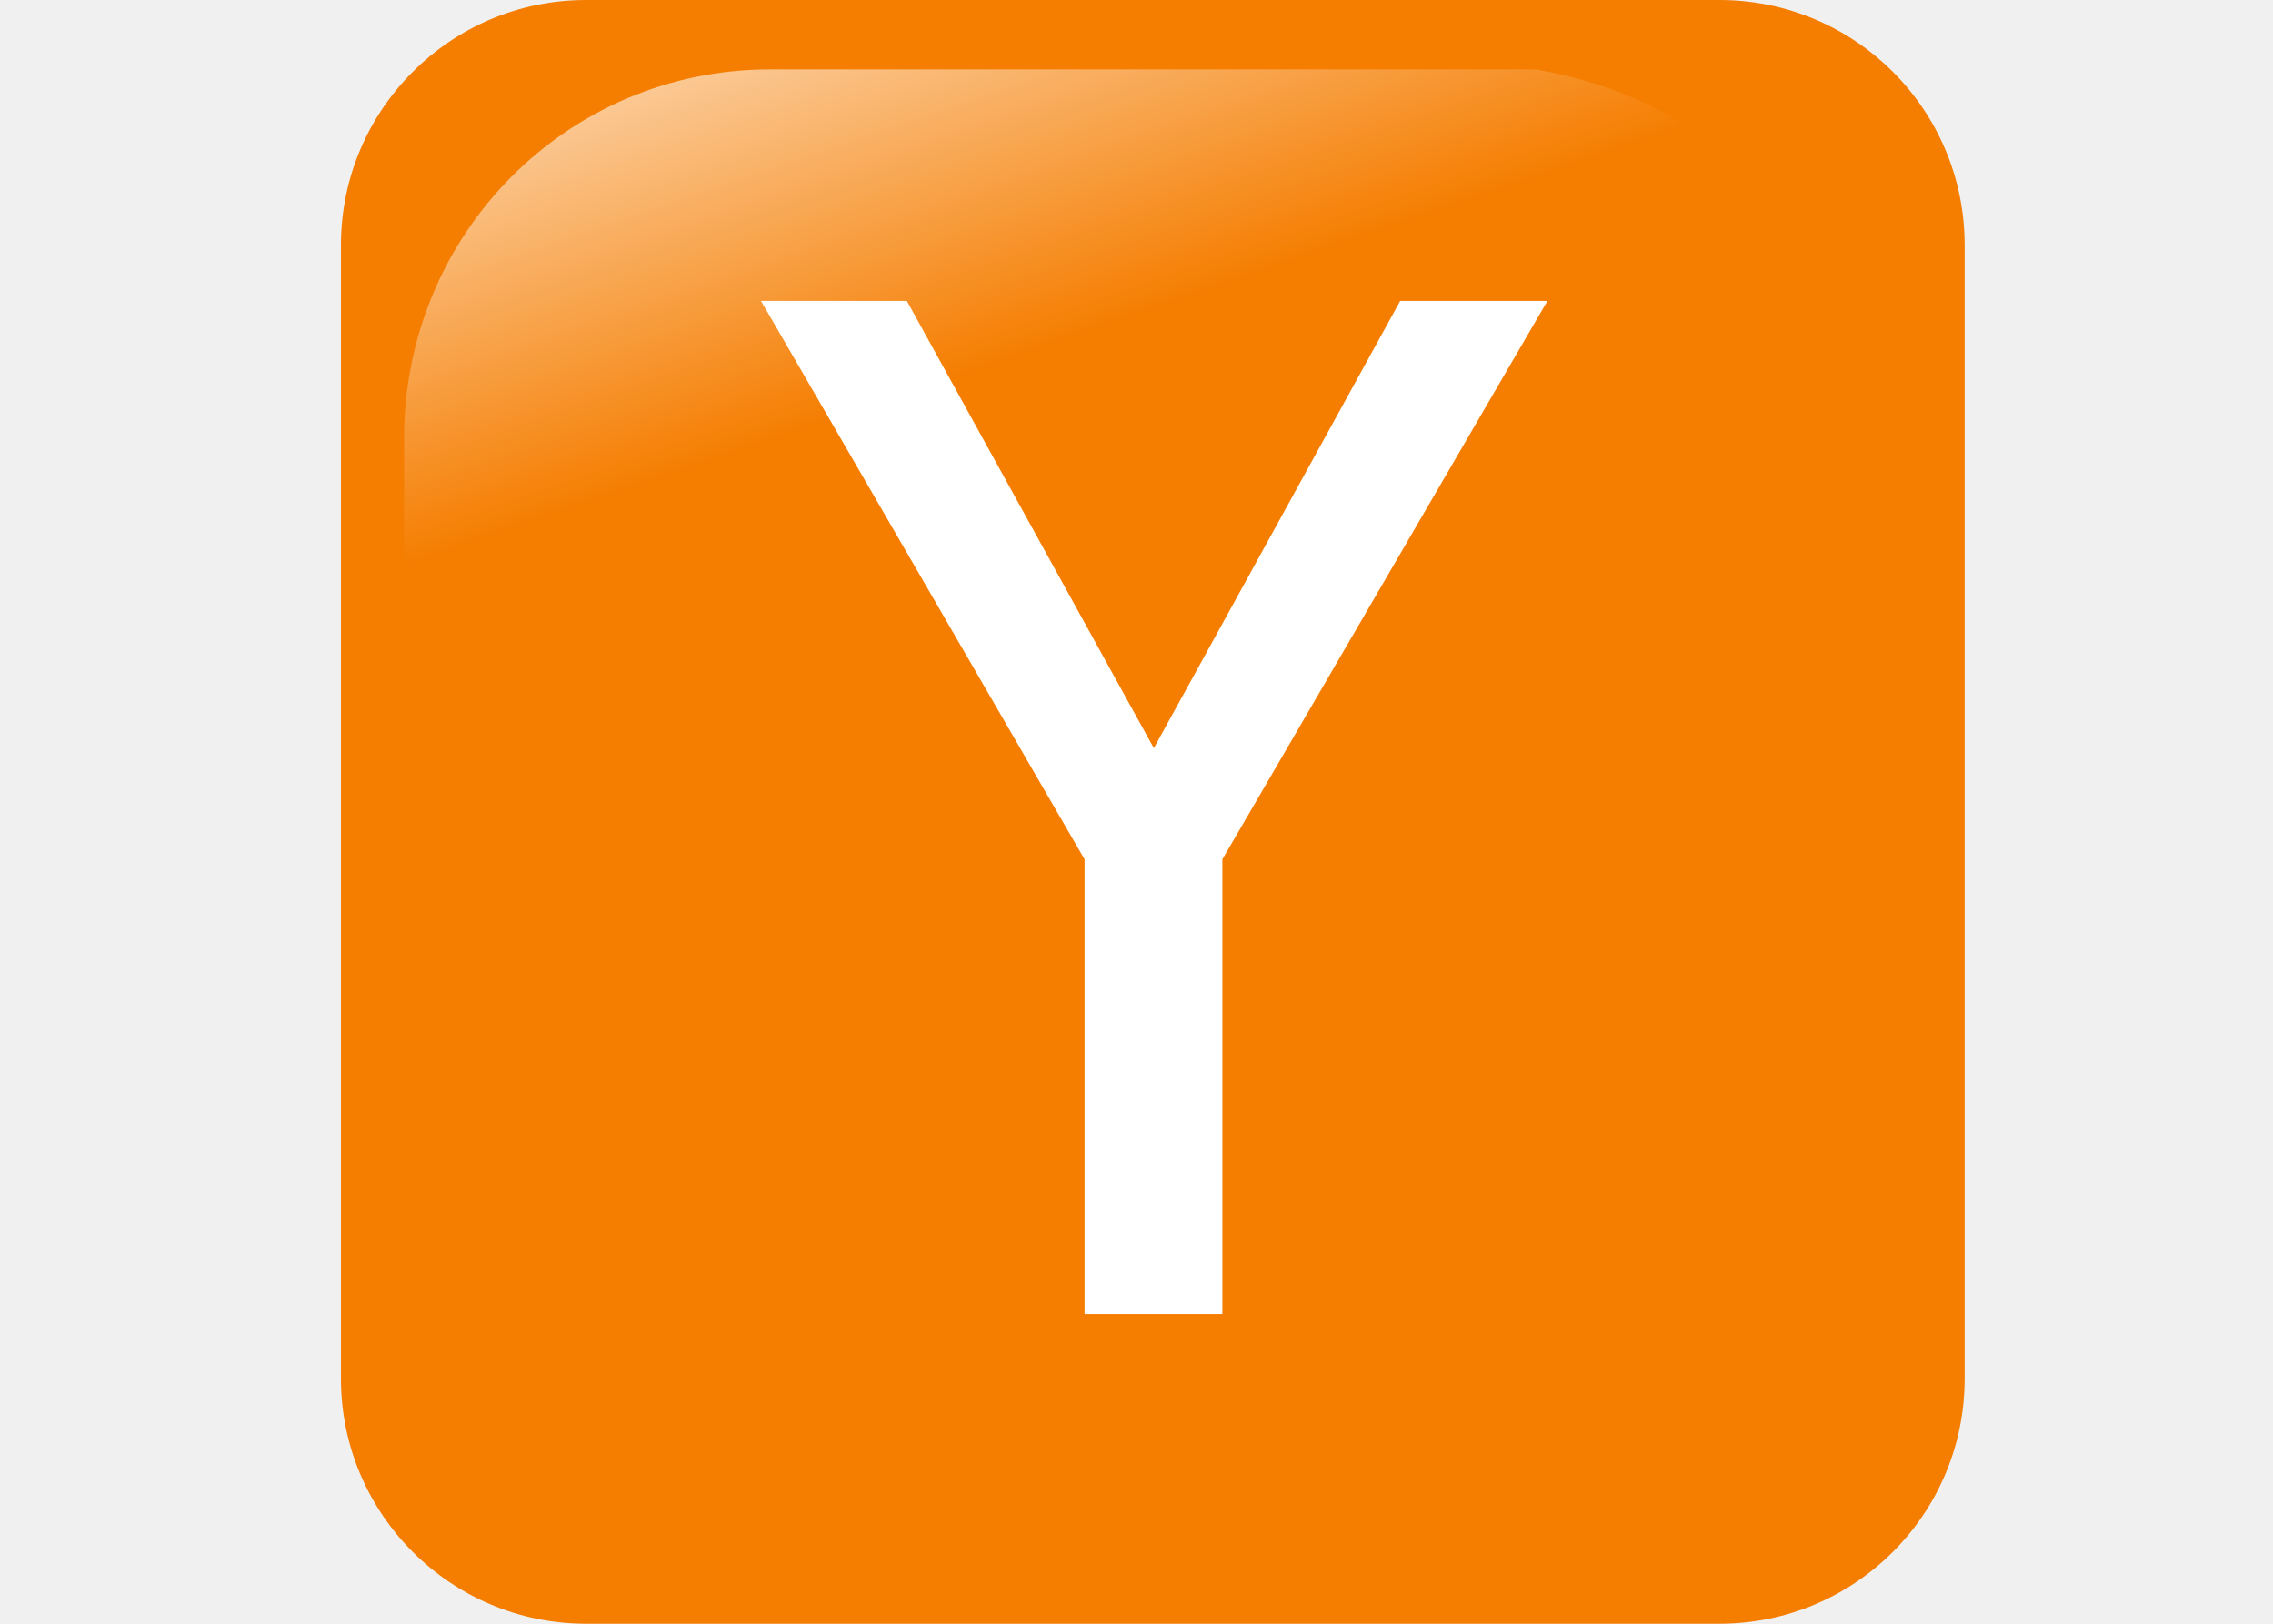
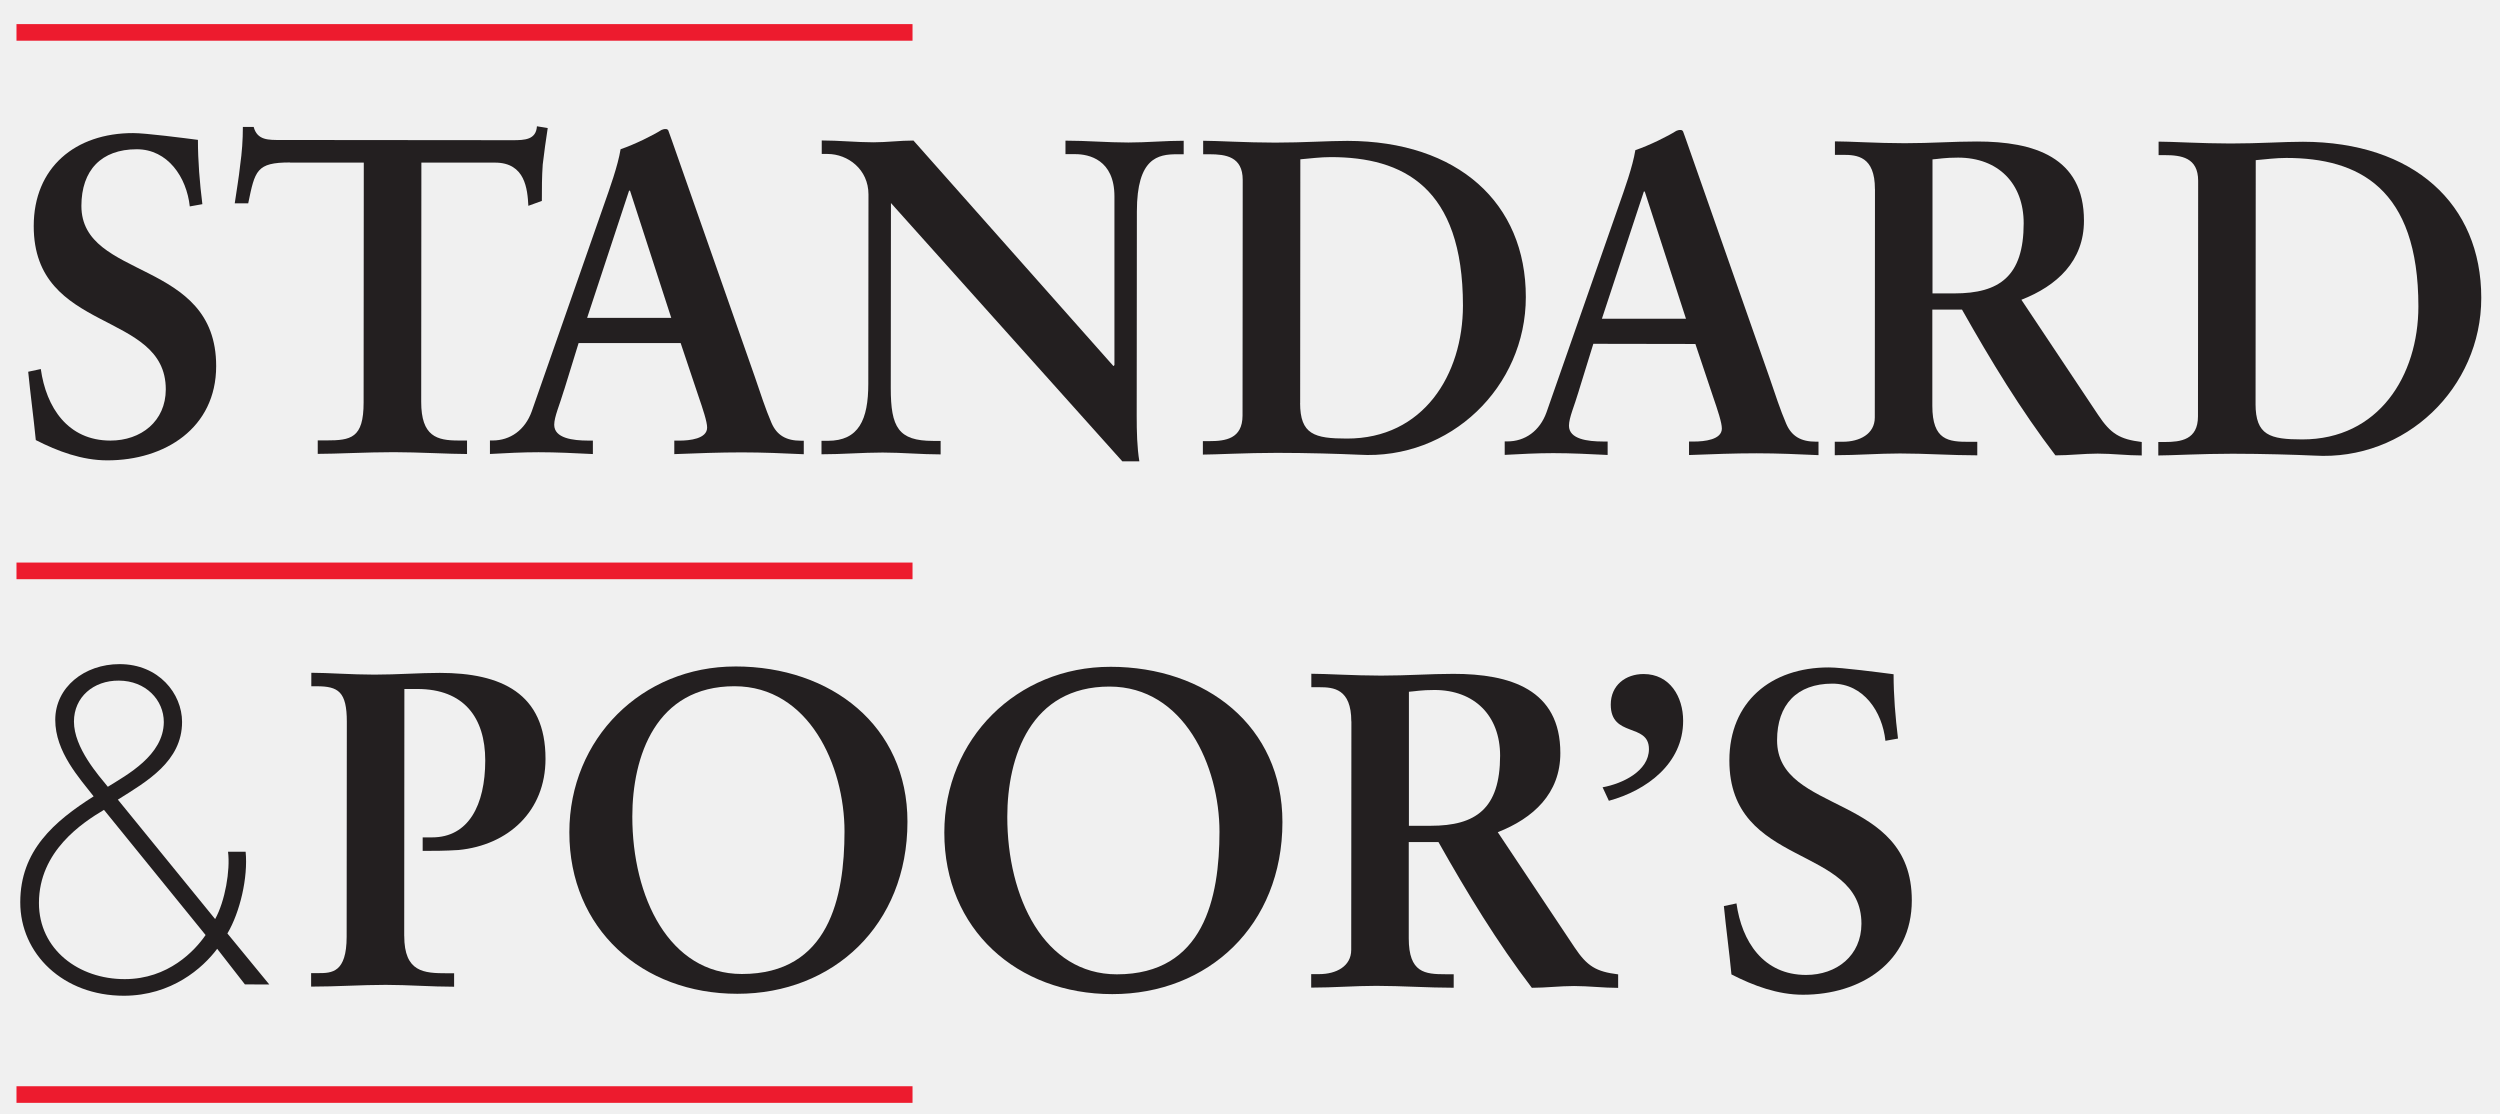
- <svg xmlns="http://www.w3.org/2000/svg" xmlns:xlink="http://www.w3.org/1999/xlink" version="1.0" width="280" height="200" id="svg2">
-   <defs id="defs4">
-     <linearGradient id="linearGradient2555">
-       <stop id="stop2557" style="stop-color:#ffffff;stop-opacity:1" offset="0" />
-       <stop id="stop2559" style="stop-color:#ffffff;stop-opacity:0" offset="1" />
-     </linearGradient>
-     <linearGradient x1="-344.153" y1="274.711" x2="-395.849" y2="425.4" id="linearGradient2449" xlink:href="#linearGradient2555" gradientUnits="userSpaceOnUse" gradientTransform="matrix(-0.5033912,0,0,0.5033912,295.4434,187.5141)" />
-   </defs>
-   <g transform="translate(-401.6342,-346.344)" id="layer1">
-     <rect width="200.016" height="200" rx="30.203" ry="30.203" x="-643.65" y="346.344" transform="scale(-1,1)" id="rect1942" style="fill:#f57d00;fill-opacity:1;fill-rule:evenodd;stroke:none" />
-     <path d="m 590.805,354.894 -94.327,0 c -24.969,0 -45.07,20.265 -45.07,45.436 l 0,92.027 c 0.808,19.649 3.917,7.227 9.835,-14.532 6.877,-25.289 29.275,-47.392 56.551,-63.957 20.819,-12.643 44.122,-20.717 86.54,-21.485 24.056,-0.436 21.932,-31.221 -13.528,-37.49 z" id="path1950" style="fill:url(#linearGradient2449);fill-opacity:1;fill-rule:evenodd;stroke:none" />
-     <text x="492.285" y="508.19" id="text2845" xml:space="preserve" style="font-size:171.173px;font-style:normal;font-variant:normal;font-weight:normal;font-stretch:normal;fill:#ffffff;fill-opacity:1;stroke:none;font-family:Comic Sans MS;-inkscape-font-specification:Comic Sans MS">
-       <tspan x="492.285" y="508.19" id="tspan2847" style="font-style:normal;font-variant:normal;font-weight:normal;font-stretch:normal;fill:#ffffff;fill-opacity:1;font-family:Bitstream Vera Sans Mono;-inkscape-font-specification:Bitstream Vera Sans Mono">Y</tspan>
-     </text>
-   </g>
+ <svg xmlns="http://www.w3.org/2000/svg" version="1.1" width="142.39" height="63.44" id="svg2">
+   <defs id="defs4" />
+   <path d="m 5.922,46.126 c -1.231,0.735 -3.702,2.351 -3.704,5.303 0,2.653 2.27,4.341 4.884,4.338 2.484,0 3.998,-1.621 4.608,-2.511 L 5.922,46.126 z m 3.408,-5 c 10e-4,-1.258 -1.029,-2.355 -2.559,-2.361 -1.451,-0.013 -2.559,0.944 -2.559,2.332 0,1.499 1.406,3.069 1.93,3.715 1.079,-0.675 3.176,-1.785 3.188,-3.686 m 4.62,14.943 -1.58,-2.029 c -0.828,1.107 -2.598,2.666 -5.309,2.674 -3.479,0 -5.909,-2.399 -5.907,-5.323 0,-2.947 1.932,-4.606 4.179,-6.034 -0.8,-1.032 -2.187,-2.53 -2.186,-4.357 0.001,-1.855 1.659,-3.176 3.666,-3.174 2.23,0 3.555,1.681 3.557,3.29 0,2.249 -2.002,3.39 -3.657,4.428 l 5.54,6.803 c 0.562,-1.01 0.872,-2.778 0.734,-3.837 l 1.003,0 c 0.142,1.467 -0.318,3.44 -1.038,4.657 l 2.384,2.903 -1.386,-10e-4 z" id="path3400" style="fill:#231f20;" />
+   <path d="M 10.809,11.756 C 10.63,10.091 9.556,8.502 7.79,8.501 c -2.024,0 -3.151,1.201 -3.154,3.224 0,4.251 7.681,2.978 7.676,9.124 0,3.534 -2.924,5.375 -6.203,5.371 -1.434,0 -2.816,-0.514 -4.07,-1.155 C 1.911,23.759 1.734,22.478 1.606,21.173 l 0.718,-0.154 c 0.305,2.178 1.532,4.074 3.966,4.075 1.741,0 3.15,-1.097 3.153,-2.916 0,-4.532 -7.527,-3.131 -7.522,-9.303 0,-3.329 2.362,-5.299 5.664,-5.295 0.718,0 2.894,0.284 3.688,0.386 0,1.204 0.1,2.434 0.253,3.663 l -0.717,0.128 z" id="path3404" style="fill:#231f20;" />
+   <path d="m 16.521,9.253 c -1.921,0 -1.997,0.459 -2.384,2.328 l -0.767,0 c 0.102,-0.718 0.231,-1.434 0.309,-2.176 0.102,-0.717 0.154,-1.434 0.154,-2.176 l 0.615,0 c 0.204,0.769 0.846,0.743 1.537,0.744 l 13.213,0.012 c 0.692,0 1.332,-0.025 1.384,-0.793 l 0.614,0.102 c -0.103,0.691 -0.206,1.383 -0.284,2.074 -0.05,0.691 -0.05,1.383 -0.05,2.075 l -0.769,0.28 C 30.043,10.775 29.916,9.265 28.2,9.262 l -4.2,0 -0.01,13.624 c -10e-4,1.972 0.895,2.204 2.124,2.204 l 0.486,0 0,0.769 c -0.999,0 -2.791,-0.105 -4.175,-0.105 -1.536,0 -3.329,0.099 -4.328,0.097 l 0,-0.767 0.486,0 c 1.409,0 2.125,-0.126 2.127,-2.149 l 0.01,-13.675 -4.2,0 z" id="path3408" style="fill:#231f20;" />
+   <path d="m 35.88,10.858 -0.05,0 -2.389,7.245 4.79,0 -2.35,-7.249 z m -3.749,11.341 c -0.257,0.87 -0.565,1.536 -0.565,1.996 0,0.769 1.074,0.897 1.919,0.899 l 0.283,0 0,0.767 c -1.024,-0.051 -2.073,-0.104 -3.097,-0.104 -0.923,0 -1.845,0.049 -2.766,0.1 l 0,-0.769 0.153,0 c 0.999,0 1.845,-0.588 2.23,-1.663 l 4.108,-11.75 c 0.333,-0.948 0.796,-2.228 0.95,-3.175 0.82,-0.281 1.845,-0.792 2.331,-1.099 0.08,-0.026 0.129,-0.051 0.205,-0.051 0.08,0 0.129,0 0.18,0.076 0.08,0.206 0.152,0.436 0.23,0.641 l 4.7,13.396 c 0.306,0.897 0.612,1.845 0.945,2.614 0.306,0.718 0.844,1.025 1.689,1.025 l 0.154,0 0,0.769 c -1.151,-0.053 -2.304,-0.104 -3.534,-0.105 -1.255,0 -2.535,0.049 -3.841,0.099 l 0,-0.769 0.281,0 c 0.589,0 1.587,-0.101 1.589,-0.741 0,-0.334 -0.23,-1.025 -0.512,-1.845 l -0.996,-2.971 -5.812,0 -0.822,2.663 z" id="path3412" style="fill:#231f20;" />
+   <path d="m 63.424,20.844 0.05,-0.051 0,-9.603 c 0,-2.1 -1.458,-2.409 -2.225,-2.41 l -0.564,0 0,-0.769 c 1.202,0 2.381,0.105 3.584,0.106 1.049,0 2.1,-0.101 3.149,-0.1 l 0,0.769 -0.385,0 c -1.075,0 -2.279,0.203 -2.281,3.25 l -0.01,11.652 c 0,0.896 0.02,1.792 0.151,2.586 l -0.972,0 -13.176,-14.71 -0.01,10.55 c 0,2.228 0.434,2.996 2.405,2.998 l 0.435,0 0,0.769 c -1.101,0 -2.203,-0.105 -3.304,-0.106 -1.152,0 -2.33,0.101 -3.482,0.099 l 0,-0.767 0.358,0 c 1.768,0 2.307,-1.201 2.308,-3.25 l 0.01,-10.78 C 49.466,9.642 48.288,8.771 47.136,8.769 l -0.333,0 0,-0.769 c 0.973,0 1.971,0.104 2.945,0.105 0.768,0 1.51,-0.101 2.279,-0.1 l 11.385,12.84 z" id="path3416" style="fill:#231f20;" />
+   <path d="m 74.049,22.954 c 0,1.792 0.817,2.024 2.661,2.025 4.354,0.01 6.61,-3.63 6.614,-7.574 0,-6.761 -3.424,-8.454 -7.521,-8.457 -0.589,0 -1.178,0.076 -1.741,0.126 l -0.01,13.88 z m -5.534,2.171 0.359,0 c 0.922,0 1.895,-0.128 1.896,-1.459 l 0.01,-13.419 c 0,-1.331 -0.973,-1.46 -1.894,-1.461 l -0.359,0 0,-0.769 c 0.768,0 2.458,0.105 4.097,0.106 1.64,0 3.022,-0.1 4.123,-0.099 6.299,0.012 10.163,3.544 10.158,8.895 0,5.122 -4.31,9.293 -9.508,8.98 -1.127,-0.051 -2.92,-0.105 -4.661,-0.106 -1.741,0 -3.558,0.099 -4.225,0.099 l 0,-0.769 z" id="path3420" style="fill:#231f20;" />
+   <path d="m 93.677,10.91 -0.05,0 -2.389,7.245 4.789,0 -2.349,-7.249 z m -3.75,11.341 c -0.256,0.87 -0.564,1.536 -0.565,1.996 0,0.769 1.075,0.897 1.92,0.899 l 0.283,0 0,0.767 c -1.024,-0.051 -2.073,-0.104 -3.098,-0.104 -0.922,0 -1.844,0.049 -2.765,0.099 l 0,-0.767 0.153,0 c 0.999,0 1.845,-0.588 2.23,-1.663 l 4.108,-11.75 c 0.334,-0.948 0.796,-2.228 0.95,-3.175 0.82,-0.281 1.845,-0.792 2.331,-1.099 0.08,-0.026 0.129,-0.051 0.205,-0.051 0.08,0 0.128,0 0.18,0.078 0.08,0.204 0.153,0.435 0.229,0.64 l 4.7,13.398 c 0.307,0.896 0.614,1.844 0.946,2.612 0.306,0.718 0.844,1.025 1.689,1.025 l 0.152,0 0,0.767 c -1.152,-0.052 -2.303,-0.104 -3.534,-0.105 -1.253,0 -2.534,0.049 -3.841,0.099 l 0,-0.769 0.281,0 c 0.589,0 1.589,-0.101 1.589,-0.741 0,-0.334 -0.23,-1.025 -0.512,-1.845 l -0.995,-2.97 -5.813,-0.01 -0.823,2.663 z" id="path3424" style="fill:#231f20;" />
+   <path d="m 110.059,16.711 1.255,0 c 2.561,0 3.945,-0.97 3.947,-3.991 0,-2.279 -1.456,-3.74 -3.735,-3.743 -0.768,0 -1.101,0.076 -1.459,0.101 l 0,7.631 z m -3.271,-5.944 c 0,-1.869 -1.024,-1.948 -1.818,-1.948 l -0.46,0 0,-0.767 c 0.819,0 2.408,0.104 3.97,0.105 1.536,0 2.765,-0.099 4.123,-0.098 3.226,0 6.094,0.876 6.091,4.511 0,2.305 -1.541,3.713 -3.564,4.504 l 4.373,6.56 c 0.716,1.076 1.227,1.385 2.482,1.54 l 0,0.767 c -0.845,0 -1.665,-0.105 -2.511,-0.105 -0.794,0 -1.613,0.101 -2.406,0.1 -1.969,-2.587 -3.657,-5.355 -5.319,-8.301 l -1.691,0 0,5.48 c 0,1.971 0.921,2.05 2.1,2.05 l 0.46,0 0,0.769 c -1.458,0 -2.943,-0.105 -4.403,-0.106 -1.229,0 -2.433,0.1 -3.714,0.099 l 0,-0.767 0.461,0 c 0.948,0 1.819,-0.434 1.819,-1.381 l 0.01,-13.009 z" id="path3436" style="fill:#231f20;" />
+   <path d="m 128.467,23.003 c 0,1.792 0.817,2.024 2.661,2.025 4.353,0 6.61,-3.63 6.614,-7.574 0,-6.76 -3.424,-8.454 -7.521,-8.458 -0.589,0 -1.179,0.076 -1.743,0.126 l -0.01,13.88 z m -5.534,2.172 0.359,0 c 0.922,0 1.895,-0.126 1.896,-1.459 l 0.01,-13.418 c 0,-1.333 -0.973,-1.461 -1.895,-1.462 l -0.358,0 0,-0.769 c 0.768,0 2.458,0.105 4.097,0.106 1.638,0 3.021,-0.099 4.123,-0.099 6.299,0.013 10.163,3.544 10.158,8.896 0,5.121 -4.31,9.291 -9.509,8.979 -1.127,-0.051 -2.918,-0.104 -4.66,-0.106 -1.742,0 -3.56,0.099 -4.226,0.099 l 0,-0.767 z" id="path3440" style="fill:#231f20;" />
+   <path d="m 23.024,53.306 c 0,2.074 1.125,2.126 2.431,2.127 l 0.41,0 -10e-4,0.767 c -1.306,0 -2.586,-0.105 -3.892,-0.106 -1.409,0 -2.792,0.1 -4.252,0.1 l 0,-0.769 0.409,0 c 0.768,0 1.613,-0.02 1.615,-2.072 l 0.01,-12.242 c 10e-4,-1.716 -0.485,-2.024 -1.715,-2.024 l -0.308,0 10e-4,-0.769 c 0.923,0 2.279,0.105 3.586,0.106 1.332,0 2.586,-0.1 3.738,-0.099 3.483,0 6.018,1.157 6.014,4.896 0,2.995 -2.13,4.914 -4.946,5.192 -0.795,0.051 -1.46,0.051 -2.05,0.05 l 0,-0.769 0.537,0 c 2.076,0 3.024,-1.841 3.027,-4.376 0,-2.459 -1.226,-4.074 -3.864,-4.076 l -0.742,0 -0.01,14.059 z" id="path3452" style="fill:#231f20;" />
+   <path d="m 42.254,55.475 c 4.968,0 5.843,-4.374 5.846,-8.114 0,-3.737 -2.016,-8.273 -6.267,-8.276 -4.481,0 -5.816,3.99 -5.819,7.421 0,4.584 2.091,8.965 6.24,8.969 M 41.885,37.959 c 5.455,0 9.805,3.389 9.8,8.844 0,5.889 -4.233,9.803 -9.689,9.799 -5.428,0 -9.573,-3.696 -9.568,-9.202 0,-5.326 4.131,-9.445 9.457,-9.44" id="path3456" style="fill:#231f20;" />
+   <path d="m 63.611,55.494 c 4.967,0 5.842,-4.374 5.846,-8.113 0,-3.739 -2.016,-8.274 -6.267,-8.277 -4.482,0 -5.816,3.99 -5.819,7.421 0,4.584 2.091,8.965 6.24,8.969 M 63.242,37.978 c 5.455,0 9.805,3.389 9.8,8.844 0,5.891 -4.234,9.803 -9.689,9.799 -5.428,0 -9.573,-3.696 -9.568,-9.201 0,-5.327 4.131,-9.446 9.457,-9.441" id="path3460" style="fill:#231f20;" />
+   <path d="m 80.238,47.033 1.255,0 c 2.561,0 3.945,-0.969 3.947,-3.991 0,-2.279 -1.456,-3.74 -3.735,-3.743 -0.768,0 -1.102,0.076 -1.459,0.101 l 0,7.631 z m -3.273,-5.944 c 0,-1.869 -1.022,-1.948 -1.816,-1.948 l -0.461,0 0,-0.767 c 0.819,0 2.406,0.104 3.969,0.106 1.536,0 2.766,-0.1 4.122,-0.1 3.228,0 6.094,0.877 6.092,4.513 0,2.305 -1.54,3.712 -3.564,4.505 l 4.372,6.559 c 0.718,1.078 1.229,1.384 2.484,1.539 l 0,0.769 c -0.845,0 -1.664,-0.104 -2.509,-0.105 -0.794,0 -1.614,0.101 -2.407,0.101 -1.97,-2.589 -3.658,-5.356 -5.319,-8.302 l -1.691,0 0,5.48 c 0,1.973 0.921,2.05 2.098,2.05 l 0.462,0 0,0.769 c -1.46,0 -2.945,-0.106 -4.405,-0.108 -1.228,0 -2.432,0.101 -3.712,0.101 l 0,-0.769 0.46,0 c 0.948,0 1.819,-0.434 1.82,-1.381 l 0.01,-13.01 z" id="path3464" style="fill:#231f20;" />
+   <path d="m 91.277,44.841 c 1.128,-0.204 2.638,-0.919 2.64,-2.175 0,-0.767 -0.564,-0.922 -1.101,-1.127 -0.536,-0.205 -1.075,-0.461 -1.074,-1.409 0,-1.101 0.846,-1.741 1.871,-1.74 1.484,0 2.253,1.282 2.252,2.665 0,2.434 -2.078,3.968 -4.23,4.555 l -0.358,-0.769 z" id="path3468" style="fill:#231f20;" />
+   <path d="m 107.386,42.192 c -0.178,-1.665 -1.251,-3.254 -3.019,-3.255 -2.024,0 -3.151,1.201 -3.152,3.224 0,4.251 7.68,2.978 7.674,9.123 0,3.534 -2.924,5.375 -6.202,5.372 -1.435,0 -2.816,-0.514 -4.071,-1.157 -0.126,-1.305 -0.304,-2.586 -0.431,-3.892 l 0.717,-0.153 c 0.305,2.177 1.533,4.073 3.964,4.075 1.742,0 3.151,-1.098 3.154,-2.916 0,-4.532 -7.527,-3.131 -7.522,-9.303 0,-3.329 2.362,-5.299 5.666,-5.296 0.716,0 2.893,0.285 3.687,0.388 0,1.204 0.1,2.433 0.252,3.663 l -0.717,0.128 z" id="path3472" style="fill:#231f20;" />
+   <path d="m 51.974,2.319 -51.035,0 0,-0.946 51.035,0 0,0.946 z m 0,30.67 -51.035,0 0,-0.948 51.035,0 0,0.948 z m 0,29.825 -51.035,0 0,-0.946 51.035,0 0,0.946 z" id="path3478" style="fill:#ed1b2e;" />
</svg>
